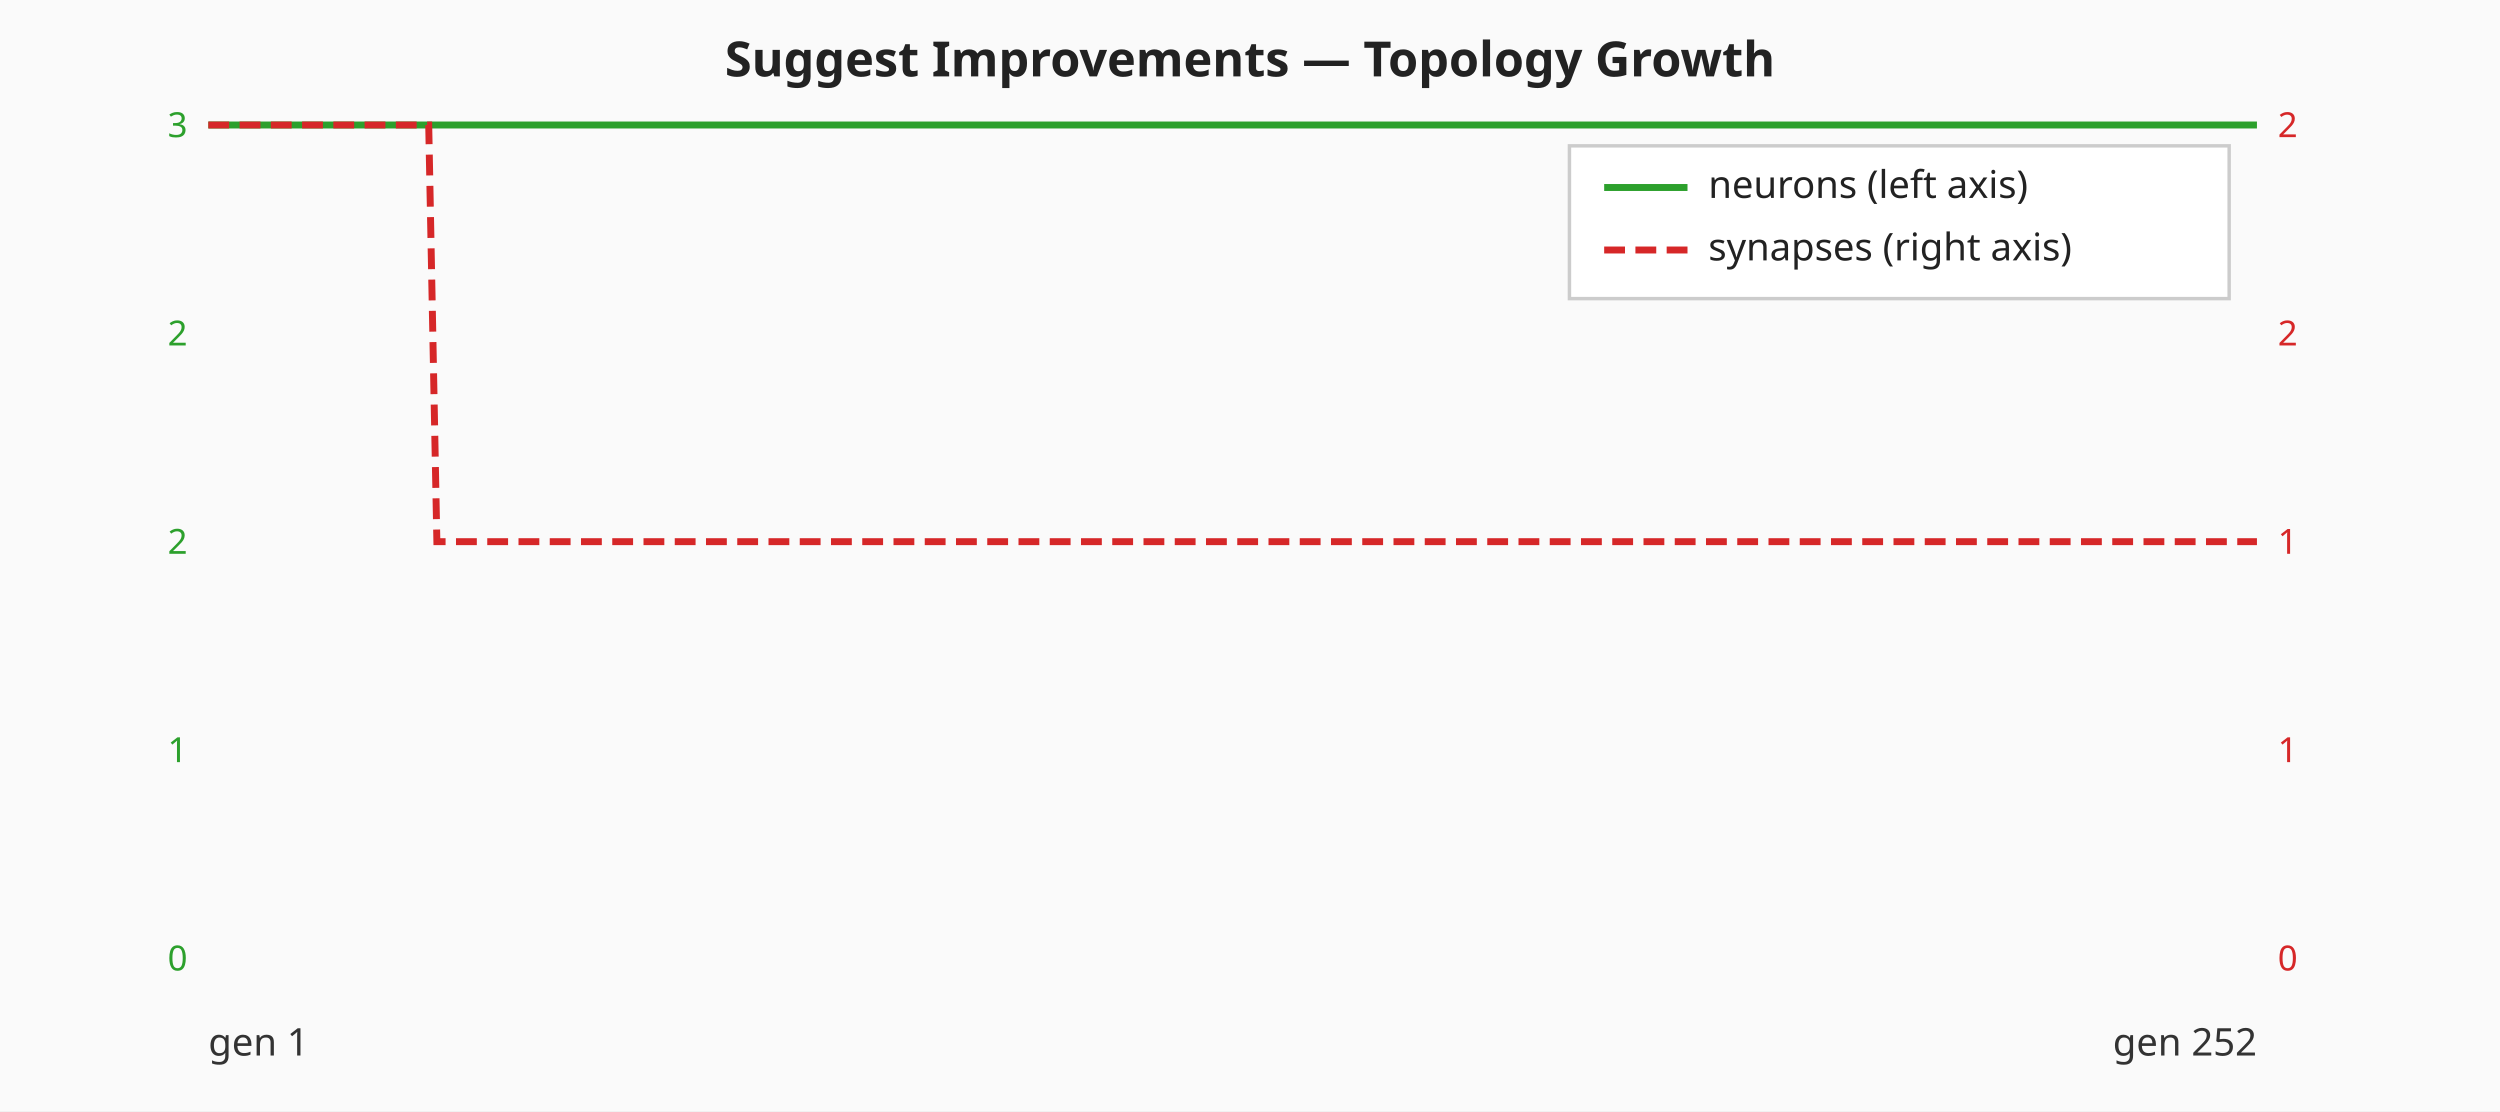
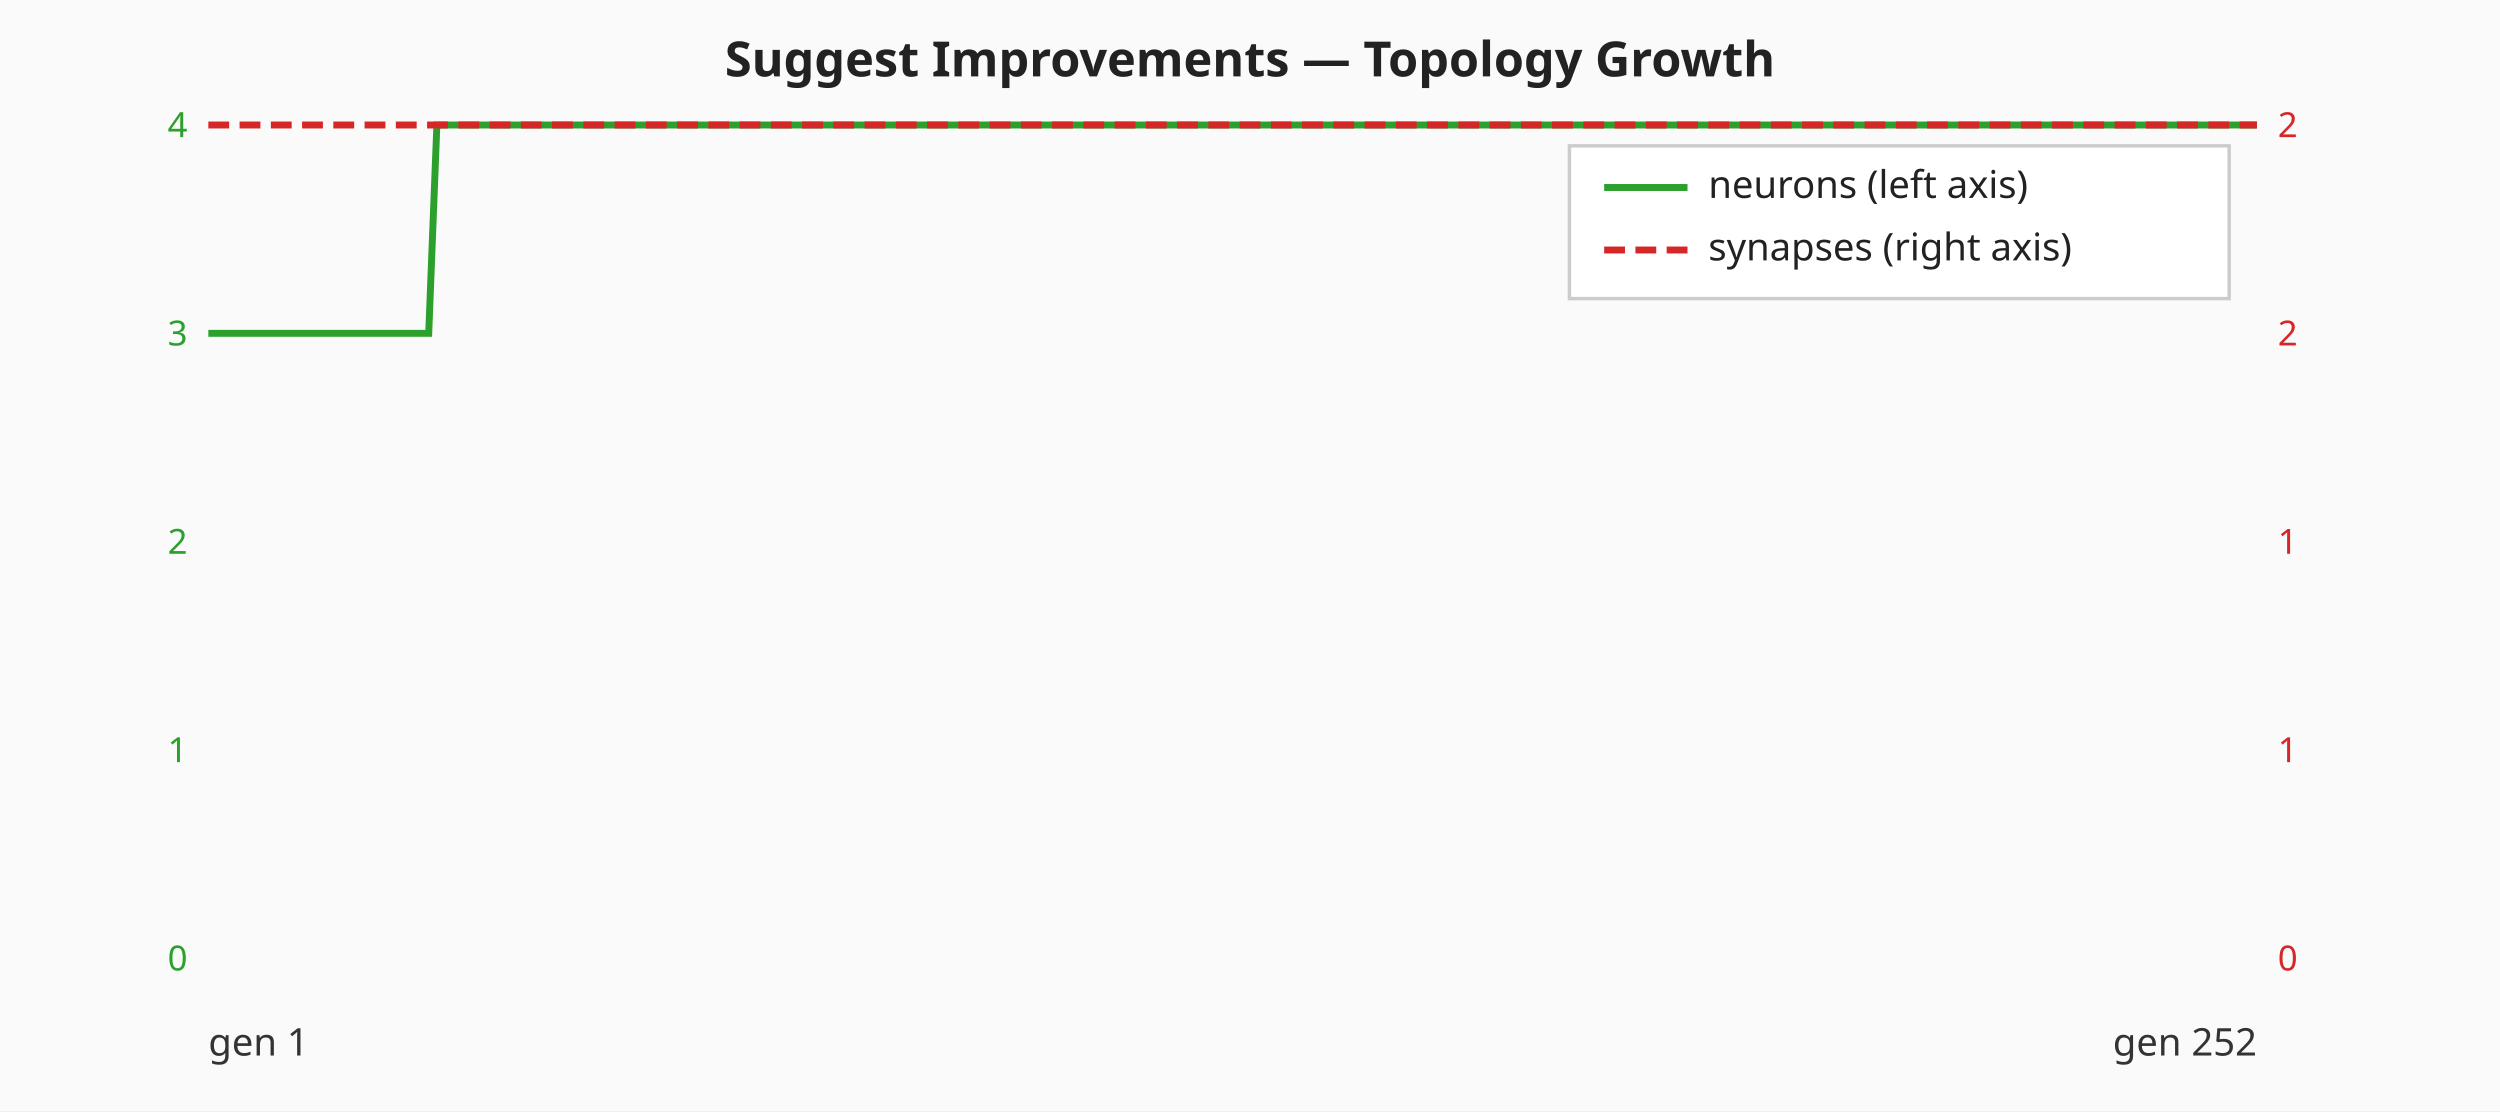
<svg xmlns="http://www.w3.org/2000/svg" viewBox="0 0 720 320" width="720" height="320" role="img" aria-label="Suggest Improvements — neuron and synapse counts per generation">
  <rect width="720" height="320" fill="#fafafa" />
  <text x="360" y="22" text-anchor="middle" font-family="sans-serif" font-size="14" font-weight="bold" fill="#222">Suggest Improvements — Topology Growth</text>
  <text x="54.00" y="279.50" text-anchor="end" font-family="sans-serif" font-size="10" fill="#2ca02c">0</text>
  <text x="54.00" y="219.50" text-anchor="end" font-family="sans-serif" font-size="10" fill="#2ca02c">1</text>
  <text x="54.00" y="159.50" text-anchor="end" font-family="sans-serif" font-size="10" fill="#2ca02c">2</text>
-   <text x="54.00" y="99.50" text-anchor="end" font-family="sans-serif" font-size="10" fill="#2ca02c">2</text>
-   <text x="54.00" y="39.50" text-anchor="end" font-family="sans-serif" font-size="10" fill="#2ca02c">3</text>
+   <text x="54.00" y="99.50" text-anchor="end" font-family="sans-serif" font-size="10" fill="#2ca02c">3</text>
+   <text x="54.00" y="39.50" text-anchor="end" font-family="sans-serif" font-size="10" fill="#2ca02c">4</text>
  <text x="656.00" y="279.50" text-anchor="start" font-family="sans-serif" font-size="10" fill="#d62728">0</text>
  <text x="656.00" y="219.50" text-anchor="start" font-family="sans-serif" font-size="10" fill="#d62728">1</text>
  <text x="656.00" y="159.50" text-anchor="start" font-family="sans-serif" font-size="10" fill="#d62728">1</text>
  <text x="656.00" y="99.50" text-anchor="start" font-family="sans-serif" font-size="10" fill="#d62728">2</text>
  <text x="656.00" y="39.50" text-anchor="start" font-family="sans-serif" font-size="10" fill="#d62728">2</text>
-   <polyline class="neuron-count" fill="none" stroke="#2ca02c" stroke-width="2" points="60.00,36.00 62.35,36.00 64.70,36.00 67.05,36.00 69.40,36.00 71.75,36.00 74.10,36.00 76.45,36.00 78.80,36.00 81.16,36.00 83.51,36.00 85.86,36.00 88.21,36.00 90.56,36.00 92.91,36.00 95.26,36.00 97.61,36.00 99.96,36.00 102.31,36.00 104.66,36.00 107.01,36.00 109.36,36.00 111.71,36.00 114.06,36.00 116.41,36.00 118.76,36.00 121.12,36.00 123.47,36.00 125.82,36.00 128.17,36.00 130.52,36.00 132.87,36.00 135.22,36.00 137.57,36.00 139.92,36.00 142.27,36.00 144.62,36.00 146.97,36.00 149.32,36.00 151.67,36.00 154.02,36.00 156.37,36.00 158.73,36.00 161.08,36.00 163.43,36.00 165.78,36.00 168.13,36.00 170.48,36.00 172.83,36.00 175.18,36.00 177.53,36.00 179.88,36.00 182.23,36.00 184.58,36.00 186.93,36.00 189.28,36.00 191.63,36.00 193.98,36.00 196.33,36.00 198.69,36.00 201.04,36.00 203.39,36.00 205.74,36.00 208.09,36.00 210.44,36.00 212.79,36.00 215.14,36.00 217.49,36.00 219.84,36.00 222.19,36.00 224.54,36.00 226.89,36.00 229.24,36.00 231.59,36.00 233.94,36.00 236.29,36.00 238.65,36.00 241.00,36.00 243.35,36.00 245.70,36.00 248.05,36.00 250.40,36.00 252.75,36.00 255.10,36.00 257.45,36.00 259.80,36.00 262.15,36.00 264.50,36.00 266.85,36.00 269.20,36.00 271.55,36.00 273.90,36.00 276.25,36.00 278.61,36.00 280.96,36.00 283.31,36.00 285.66,36.00 288.01,36.00 290.36,36.00 292.71,36.00 295.06,36.00 297.41,36.00 299.76,36.00 302.11,36.00 304.46,36.00 306.81,36.00 309.16,36.00 311.51,36.00 313.86,36.00 316.22,36.00 318.57,36.00 320.92,36.00 323.27,36.00 325.62,36.00 327.97,36.00 330.32,36.00 332.67,36.00 335.02,36.00 337.37,36.00 339.72,36.00 342.07,36.00 344.42,36.00 346.77,36.00 349.12,36.00 351.47,36.00 353.82,36.00 356.18,36.00 358.53,36.00 360.88,36.00 363.23,36.00 365.58,36.00 367.93,36.00 370.28,36.00 372.63,36.00 374.98,36.00 377.33,36.00 379.68,36.00 382.03,36.00 384.38,36.00 386.73,36.00 389.08,36.00 391.43,36.00 393.78,36.00 396.14,36.00 398.49,36.00 400.84,36.00 403.19,36.00 405.54,36.00 407.89,36.00 410.24,36.00 412.59,36.00 414.94,36.00 417.29,36.00 419.64,36.00 421.99,36.00 424.34,36.00 426.69,36.00 429.04,36.00 431.39,36.00 433.75,36.00 436.10,36.00 438.45,36.00 440.80,36.00 443.15,36.00 445.50,36.00 447.85,36.00 450.20,36.00 452.55,36.00 454.90,36.00 457.25,36.00 459.60,36.00 461.95,36.00 464.30,36.00 466.65,36.00 469.00,36.00 471.35,36.00 473.71,36.00 476.06,36.00 478.41,36.00 480.76,36.00 483.11,36.00 485.46,36.00 487.81,36.00 490.16,36.00 492.51,36.00 494.86,36.00 497.21,36.00 499.56,36.00 501.91,36.00 504.26,36.00 506.61,36.00 508.96,36.00 511.31,36.00 513.67,36.00 516.02,36.00 518.37,36.00 520.72,36.00 523.07,36.00 525.42,36.00 527.77,36.00 530.12,36.00 532.47,36.00 534.82,36.00 537.17,36.00 539.52,36.00 541.87,36.00 544.22,36.00 546.57,36.00 548.92,36.00 551.27,36.00 553.63,36.00 555.98,36.00 558.33,36.00 560.68,36.00 563.03,36.00 565.38,36.00 567.73,36.00 570.08,36.00 572.43,36.00 574.78,36.00 577.13,36.00 579.48,36.00 581.83,36.00 584.18,36.00 586.53,36.00 588.88,36.00 591.24,36.00 593.59,36.00 595.94,36.00 598.29,36.00 600.64,36.00 602.99,36.00 605.34,36.00 607.69,36.00 610.04,36.00 612.39,36.00 614.74,36.00 617.09,36.00 619.44,36.00 621.79,36.00 624.14,36.00 626.49,36.00 628.84,36.00 631.20,36.00 633.55,36.00 635.90,36.00 638.25,36.00 640.60,36.00 642.95,36.00 645.30,36.00 647.65,36.00 650.00,36.00" />
-   <polyline class="synapse-count" fill="none" stroke="#d62728" stroke-width="2" stroke-dasharray="6 3" points="60.00,36.00 62.35,36.00 64.70,36.00 67.05,36.00 69.40,36.00 71.75,36.00 74.10,36.00 76.45,36.00 78.80,36.00 81.16,36.00 83.51,36.00 85.86,36.00 88.21,36.00 90.56,36.00 92.91,36.00 95.26,36.00 97.61,36.00 99.96,36.00 102.31,36.00 104.66,36.00 107.01,36.00 109.36,36.00 111.71,36.00 114.06,36.00 116.41,36.00 118.76,36.00 121.12,36.00 123.47,36.00 125.82,156.00 128.17,156.00 130.52,156.00 132.87,156.00 135.22,156.00 137.57,156.00 139.92,156.00 142.27,156.00 144.62,156.00 146.97,156.00 149.32,156.00 151.67,156.00 154.02,156.00 156.37,156.00 158.73,156.00 161.08,156.00 163.43,156.00 165.78,156.00 168.13,156.00 170.48,156.00 172.83,156.00 175.18,156.00 177.53,156.00 179.88,156.00 182.23,156.00 184.58,156.00 186.93,156.00 189.28,156.00 191.63,156.00 193.98,156.00 196.33,156.00 198.69,156.00 201.04,156.00 203.39,156.00 205.74,156.00 208.09,156.00 210.44,156.00 212.79,156.00 215.14,156.00 217.49,156.00 219.84,156.00 222.19,156.00 224.54,156.00 226.89,156.00 229.24,156.00 231.59,156.00 233.94,156.00 236.29,156.00 238.65,156.00 241.00,156.00 243.35,156.00 245.70,156.00 248.05,156.00 250.40,156.00 252.75,156.00 255.10,156.00 257.45,156.00 259.80,156.00 262.15,156.00 264.50,156.00 266.85,156.00 269.20,156.00 271.55,156.00 273.90,156.00 276.25,156.00 278.61,156.00 280.96,156.00 283.31,156.00 285.66,156.00 288.01,156.00 290.36,156.00 292.71,156.00 295.06,156.00 297.41,156.00 299.76,156.00 302.11,156.00 304.46,156.00 306.81,156.00 309.16,156.00 311.51,156.00 313.86,156.00 316.22,156.00 318.57,156.00 320.92,156.00 323.27,156.00 325.62,156.00 327.97,156.00 330.32,156.00 332.67,156.00 335.02,156.00 337.37,156.00 339.72,156.00 342.07,156.00 344.42,156.00 346.77,156.00 349.12,156.00 351.47,156.00 353.82,156.00 356.18,156.00 358.53,156.00 360.88,156.00 363.23,156.00 365.58,156.00 367.93,156.00 370.28,156.00 372.63,156.00 374.98,156.00 377.33,156.00 379.68,156.00 382.03,156.00 384.38,156.00 386.73,156.00 389.08,156.00 391.43,156.00 393.78,156.00 396.14,156.00 398.49,156.00 400.84,156.00 403.19,156.00 405.54,156.00 407.89,156.00 410.24,156.00 412.59,156.00 414.94,156.00 417.29,156.00 419.64,156.00 421.99,156.00 424.34,156.00 426.69,156.00 429.04,156.00 431.39,156.00 433.75,156.00 436.10,156.00 438.45,156.00 440.80,156.00 443.15,156.00 445.50,156.00 447.85,156.00 450.20,156.00 452.55,156.00 454.90,156.00 457.25,156.00 459.60,156.00 461.95,156.00 464.30,156.00 466.65,156.00 469.00,156.00 471.35,156.00 473.71,156.00 476.06,156.00 478.41,156.00 480.76,156.00 483.11,156.00 485.46,156.00 487.81,156.00 490.16,156.00 492.51,156.00 494.86,156.00 497.21,156.00 499.56,156.00 501.91,156.00 504.26,156.00 506.61,156.00 508.96,156.00 511.31,156.00 513.67,156.00 516.02,156.00 518.37,156.00 520.72,156.00 523.07,156.00 525.42,156.00 527.77,156.00 530.12,156.00 532.47,156.00 534.82,156.00 537.17,156.00 539.52,156.00 541.87,156.00 544.22,156.00 546.57,156.00 548.92,156.00 551.27,156.00 553.63,156.00 555.98,156.00 558.33,156.00 560.68,156.00 563.03,156.00 565.38,156.00 567.73,156.00 570.08,156.00 572.43,156.00 574.78,156.00 577.13,156.00 579.48,156.00 581.83,156.00 584.18,156.00 586.53,156.00 588.88,156.00 591.24,156.00 593.59,156.00 595.94,156.00 598.29,156.00 600.64,156.00 602.99,156.00 605.34,156.00 607.69,156.00 610.04,156.00 612.39,156.00 614.74,156.00 617.09,156.00 619.44,156.00 621.79,156.00 624.14,156.00 626.49,156.00 628.84,156.00 631.20,156.00 633.55,156.00 635.90,156.00 638.25,156.00 640.60,156.00 642.95,156.00 645.30,156.00 647.65,156.00 650.00,156.00" />
+   <polyline class="neuron-count" fill="none" stroke="#2ca02c" stroke-width="2" points="60.00,96.00 62.35,96.00 64.70,96.00 67.05,96.00 69.40,96.00 71.75,96.00 74.10,96.00 76.45,96.00 78.80,96.00 81.16,96.00 83.51,96.00 85.86,96.00 88.21,96.00 90.56,96.00 92.91,96.00 95.26,96.00 97.61,96.00 99.96,96.00 102.31,96.00 104.66,96.00 107.01,96.00 109.36,96.00 111.71,96.00 114.06,96.00 116.41,96.00 118.76,96.00 121.12,96.00 123.47,96.00 125.82,36.00 128.17,36.00 130.52,36.00 132.87,36.00 135.22,36.00 137.57,36.00 139.92,36.00 142.27,36.00 144.62,36.00 146.97,36.00 149.32,36.00 151.67,36.00 154.02,36.00 156.37,36.00 158.73,36.00 161.08,36.00 163.43,36.00 165.78,36.00 168.13,36.00 170.48,36.00 172.83,36.00 175.18,36.00 177.53,36.00 179.88,36.00 182.23,36.00 184.58,36.00 186.93,36.00 189.28,36.00 191.63,36.00 193.98,36.00 196.33,36.00 198.69,36.00 201.04,36.00 203.39,36.00 205.74,36.00 208.09,36.00 210.44,36.00 212.79,36.00 215.14,36.00 217.49,36.00 219.84,36.00 222.19,36.00 224.54,36.00 226.89,36.00 229.24,36.00 231.59,36.00 233.94,36.00 236.29,36.00 238.65,36.00 241.00,36.00 243.35,36.00 245.70,36.00 248.05,36.00 250.40,36.00 252.75,36.00 255.10,36.00 257.45,36.00 259.80,36.00 262.15,36.00 264.50,36.00 266.85,36.00 269.20,36.00 271.55,36.00 273.90,36.00 276.25,36.00 278.61,36.00 280.96,36.00 283.31,36.00 285.66,36.00 288.01,36.00 290.36,36.00 292.71,36.00 295.06,36.00 297.41,36.00 299.76,36.00 302.11,36.00 304.46,36.00 306.81,36.00 309.16,36.00 311.51,36.00 313.86,36.00 316.22,36.00 318.57,36.00 320.92,36.00 323.27,36.00 325.62,36.00 327.97,36.00 330.32,36.00 332.67,36.00 335.02,36.00 337.37,36.00 339.72,36.00 342.07,36.00 344.42,36.00 346.77,36.00 349.12,36.00 351.47,36.00 353.82,36.00 356.18,36.00 358.53,36.00 360.88,36.00 363.23,36.00 365.58,36.00 367.93,36.00 370.28,36.00 372.63,36.00 374.98,36.00 377.33,36.00 379.68,36.00 382.03,36.00 384.38,36.00 386.73,36.00 389.08,36.00 391.43,36.00 393.78,36.00 396.14,36.00 398.49,36.00 400.84,36.00 403.19,36.00 405.54,36.00 407.89,36.00 410.24,36.00 412.59,36.00 414.94,36.00 417.29,36.00 419.64,36.00 421.99,36.00 424.34,36.00 426.69,36.00 429.04,36.00 431.39,36.00 433.75,36.00 436.10,36.00 438.45,36.00 440.80,36.00 443.15,36.00 445.50,36.00 447.85,36.00 450.20,36.00 452.55,36.00 454.90,36.00 457.25,36.00 459.60,36.00 461.95,36.00 464.30,36.00 466.65,36.00 469.00,36.00 471.35,36.00 473.71,36.00 476.06,36.00 478.41,36.00 480.76,36.00 483.11,36.00 485.46,36.00 487.81,36.00 490.16,36.00 492.51,36.00 494.86,36.00 497.21,36.00 499.56,36.00 501.91,36.00 504.26,36.00 506.61,36.00 508.96,36.00 511.31,36.00 513.67,36.00 516.02,36.00 518.37,36.00 520.72,36.00 523.07,36.00 525.42,36.00 527.77,36.00 530.12,36.00 532.47,36.00 534.82,36.00 537.17,36.00 539.52,36.00 541.87,36.00 544.22,36.00 546.57,36.00 548.92,36.00 551.27,36.00 553.63,36.00 555.98,36.00 558.33,36.00 560.68,36.00 563.03,36.00 565.38,36.00 567.73,36.00 570.08,36.00 572.43,36.00 574.78,36.00 577.13,36.00 579.48,36.00 581.83,36.00 584.18,36.00 586.53,36.00 588.88,36.00 591.24,36.00 593.59,36.00 595.94,36.00 598.29,36.00 600.64,36.00 602.99,36.00 605.34,36.00 607.69,36.00 610.04,36.00 612.39,36.00 614.74,36.00 617.09,36.00 619.44,36.00 621.79,36.00 624.14,36.00 626.49,36.00 628.84,36.00 631.20,36.00 633.55,36.00 635.90,36.00 638.25,36.00 640.60,36.00 642.95,36.00 645.30,36.00 647.65,36.00 650.00,36.00" />
+   <polyline class="synapse-count" fill="none" stroke="#d62728" stroke-width="2" stroke-dasharray="6 3" points="60.00,36.00 62.35,36.00 64.70,36.00 67.05,36.00 69.40,36.00 71.75,36.00 74.10,36.00 76.45,36.00 78.80,36.00 81.16,36.00 83.51,36.00 85.86,36.00 88.21,36.00 90.56,36.00 92.91,36.00 95.26,36.00 97.61,36.00 99.96,36.00 102.31,36.00 104.66,36.00 107.01,36.00 109.36,36.00 111.71,36.00 114.06,36.00 116.41,36.00 118.76,36.00 121.12,36.00 123.47,36.00 125.82,36.00 128.17,36.00 130.52,36.00 132.87,36.00 135.22,36.00 137.57,36.00 139.92,36.00 142.27,36.00 144.62,36.00 146.97,36.00 149.32,36.00 151.67,36.00 154.02,36.00 156.37,36.00 158.73,36.00 161.08,36.00 163.43,36.00 165.78,36.00 168.13,36.00 170.48,36.00 172.83,36.00 175.18,36.00 177.53,36.00 179.88,36.00 182.23,36.00 184.58,36.00 186.93,36.00 189.28,36.00 191.63,36.00 193.98,36.00 196.33,36.00 198.69,36.00 201.04,36.00 203.39,36.00 205.74,36.00 208.09,36.00 210.44,36.00 212.79,36.00 215.14,36.00 217.49,36.00 219.84,36.00 222.19,36.00 224.54,36.00 226.89,36.00 229.24,36.00 231.59,36.00 233.94,36.00 236.29,36.00 238.65,36.00 241.00,36.00 243.35,36.00 245.70,36.00 248.05,36.00 250.40,36.00 252.75,36.00 255.10,36.00 257.45,36.00 259.80,36.00 262.15,36.00 264.50,36.00 266.85,36.00 269.20,36.00 271.55,36.00 273.90,36.00 276.25,36.00 278.61,36.00 280.96,36.00 283.31,36.00 285.66,36.00 288.01,36.00 290.36,36.00 292.71,36.00 295.06,36.00 297.41,36.00 299.76,36.00 302.11,36.00 304.46,36.00 306.81,36.00 309.16,36.00 311.51,36.00 313.86,36.00 316.22,36.00 318.57,36.00 320.92,36.00 323.27,36.00 325.62,36.00 327.97,36.00 330.32,36.00 332.67,36.00 335.02,36.00 337.37,36.00 339.72,36.00 342.07,36.00 344.42,36.00 346.77,36.00 349.12,36.00 351.47,36.00 353.82,36.00 356.18,36.00 358.53,36.00 360.88,36.00 363.23,36.00 365.58,36.00 367.93,36.00 370.28,36.00 372.63,36.00 374.98,36.00 377.33,36.00 379.68,36.00 382.03,36.00 384.38,36.00 386.73,36.00 389.08,36.00 391.43,36.00 393.78,36.00 396.14,36.00 398.49,36.00 400.84,36.00 403.19,36.00 405.54,36.00 407.89,36.00 410.24,36.00 412.59,36.00 414.94,36.00 417.29,36.00 419.64,36.00 421.99,36.00 424.34,36.00 426.69,36.00 429.04,36.00 431.39,36.00 433.75,36.00 436.10,36.00 438.45,36.00 440.80,36.00 443.15,36.00 445.50,36.00 447.85,36.00 450.20,36.00 452.55,36.00 454.90,36.00 457.25,36.00 459.60,36.00 461.95,36.00 464.30,36.00 466.65,36.00 469.00,36.00 471.35,36.00 473.71,36.00 476.06,36.00 478.41,36.00 480.76,36.00 483.11,36.00 485.46,36.00 487.81,36.00 490.16,36.00 492.51,36.00 494.86,36.00 497.21,36.00 499.56,36.00 501.91,36.00 504.26,36.00 506.61,36.00 508.96,36.00 511.31,36.00 513.67,36.00 516.02,36.00 518.37,36.00 520.72,36.00 523.07,36.00 525.42,36.00 527.77,36.00 530.12,36.00 532.47,36.00 534.82,36.00 537.17,36.00 539.52,36.00 541.87,36.00 544.22,36.00 546.57,36.00 548.92,36.00 551.27,36.00 553.63,36.00 555.98,36.00 558.33,36.00 560.68,36.00 563.03,36.00 565.38,36.00 567.73,36.00 570.08,36.00 572.43,36.00 574.78,36.00 577.13,36.00 579.48,36.00 581.83,36.00 584.18,36.00 586.53,36.00 588.88,36.00 591.24,36.00 593.59,36.00 595.94,36.00 598.29,36.00 600.64,36.00 602.99,36.00 605.34,36.00 607.69,36.00 610.04,36.00 612.39,36.00 614.74,36.00 617.09,36.00 619.44,36.00 621.79,36.00 624.14,36.00 626.49,36.00 628.84,36.00 631.20,36.00 633.55,36.00 635.90,36.00 638.25,36.00 640.60,36.00 642.95,36.00 645.30,36.00 647.65,36.00 650.00,36.00" />
  <text x="60.00" y="304.00" font-family="sans-serif" font-size="11" fill="#333">gen 1</text>
  <text x="650.00" y="304.00" text-anchor="end" font-family="sans-serif" font-size="11" fill="#333">gen 252</text>
  <g class="legend" font-family="sans-serif" font-size="11" fill="#222">
    <rect x="452.00" y="42.00" width="190" height="44" fill="#ffffff" fill-opacity="0.9" stroke="#cccccc" />
    <line x1="462.00" y1="54.00" x2="486.00" y2="54.00" stroke="#2ca02c" stroke-width="2" />
    <text x="492.00" y="57.00">neurons (left axis)</text>
    <line x1="462.00" y1="72.00" x2="486.00" y2="72.00" stroke="#d62728" stroke-width="2" stroke-dasharray="6 3" />
    <text x="492.00" y="75.00">synapses (right axis)</text>
  </g>
</svg>
